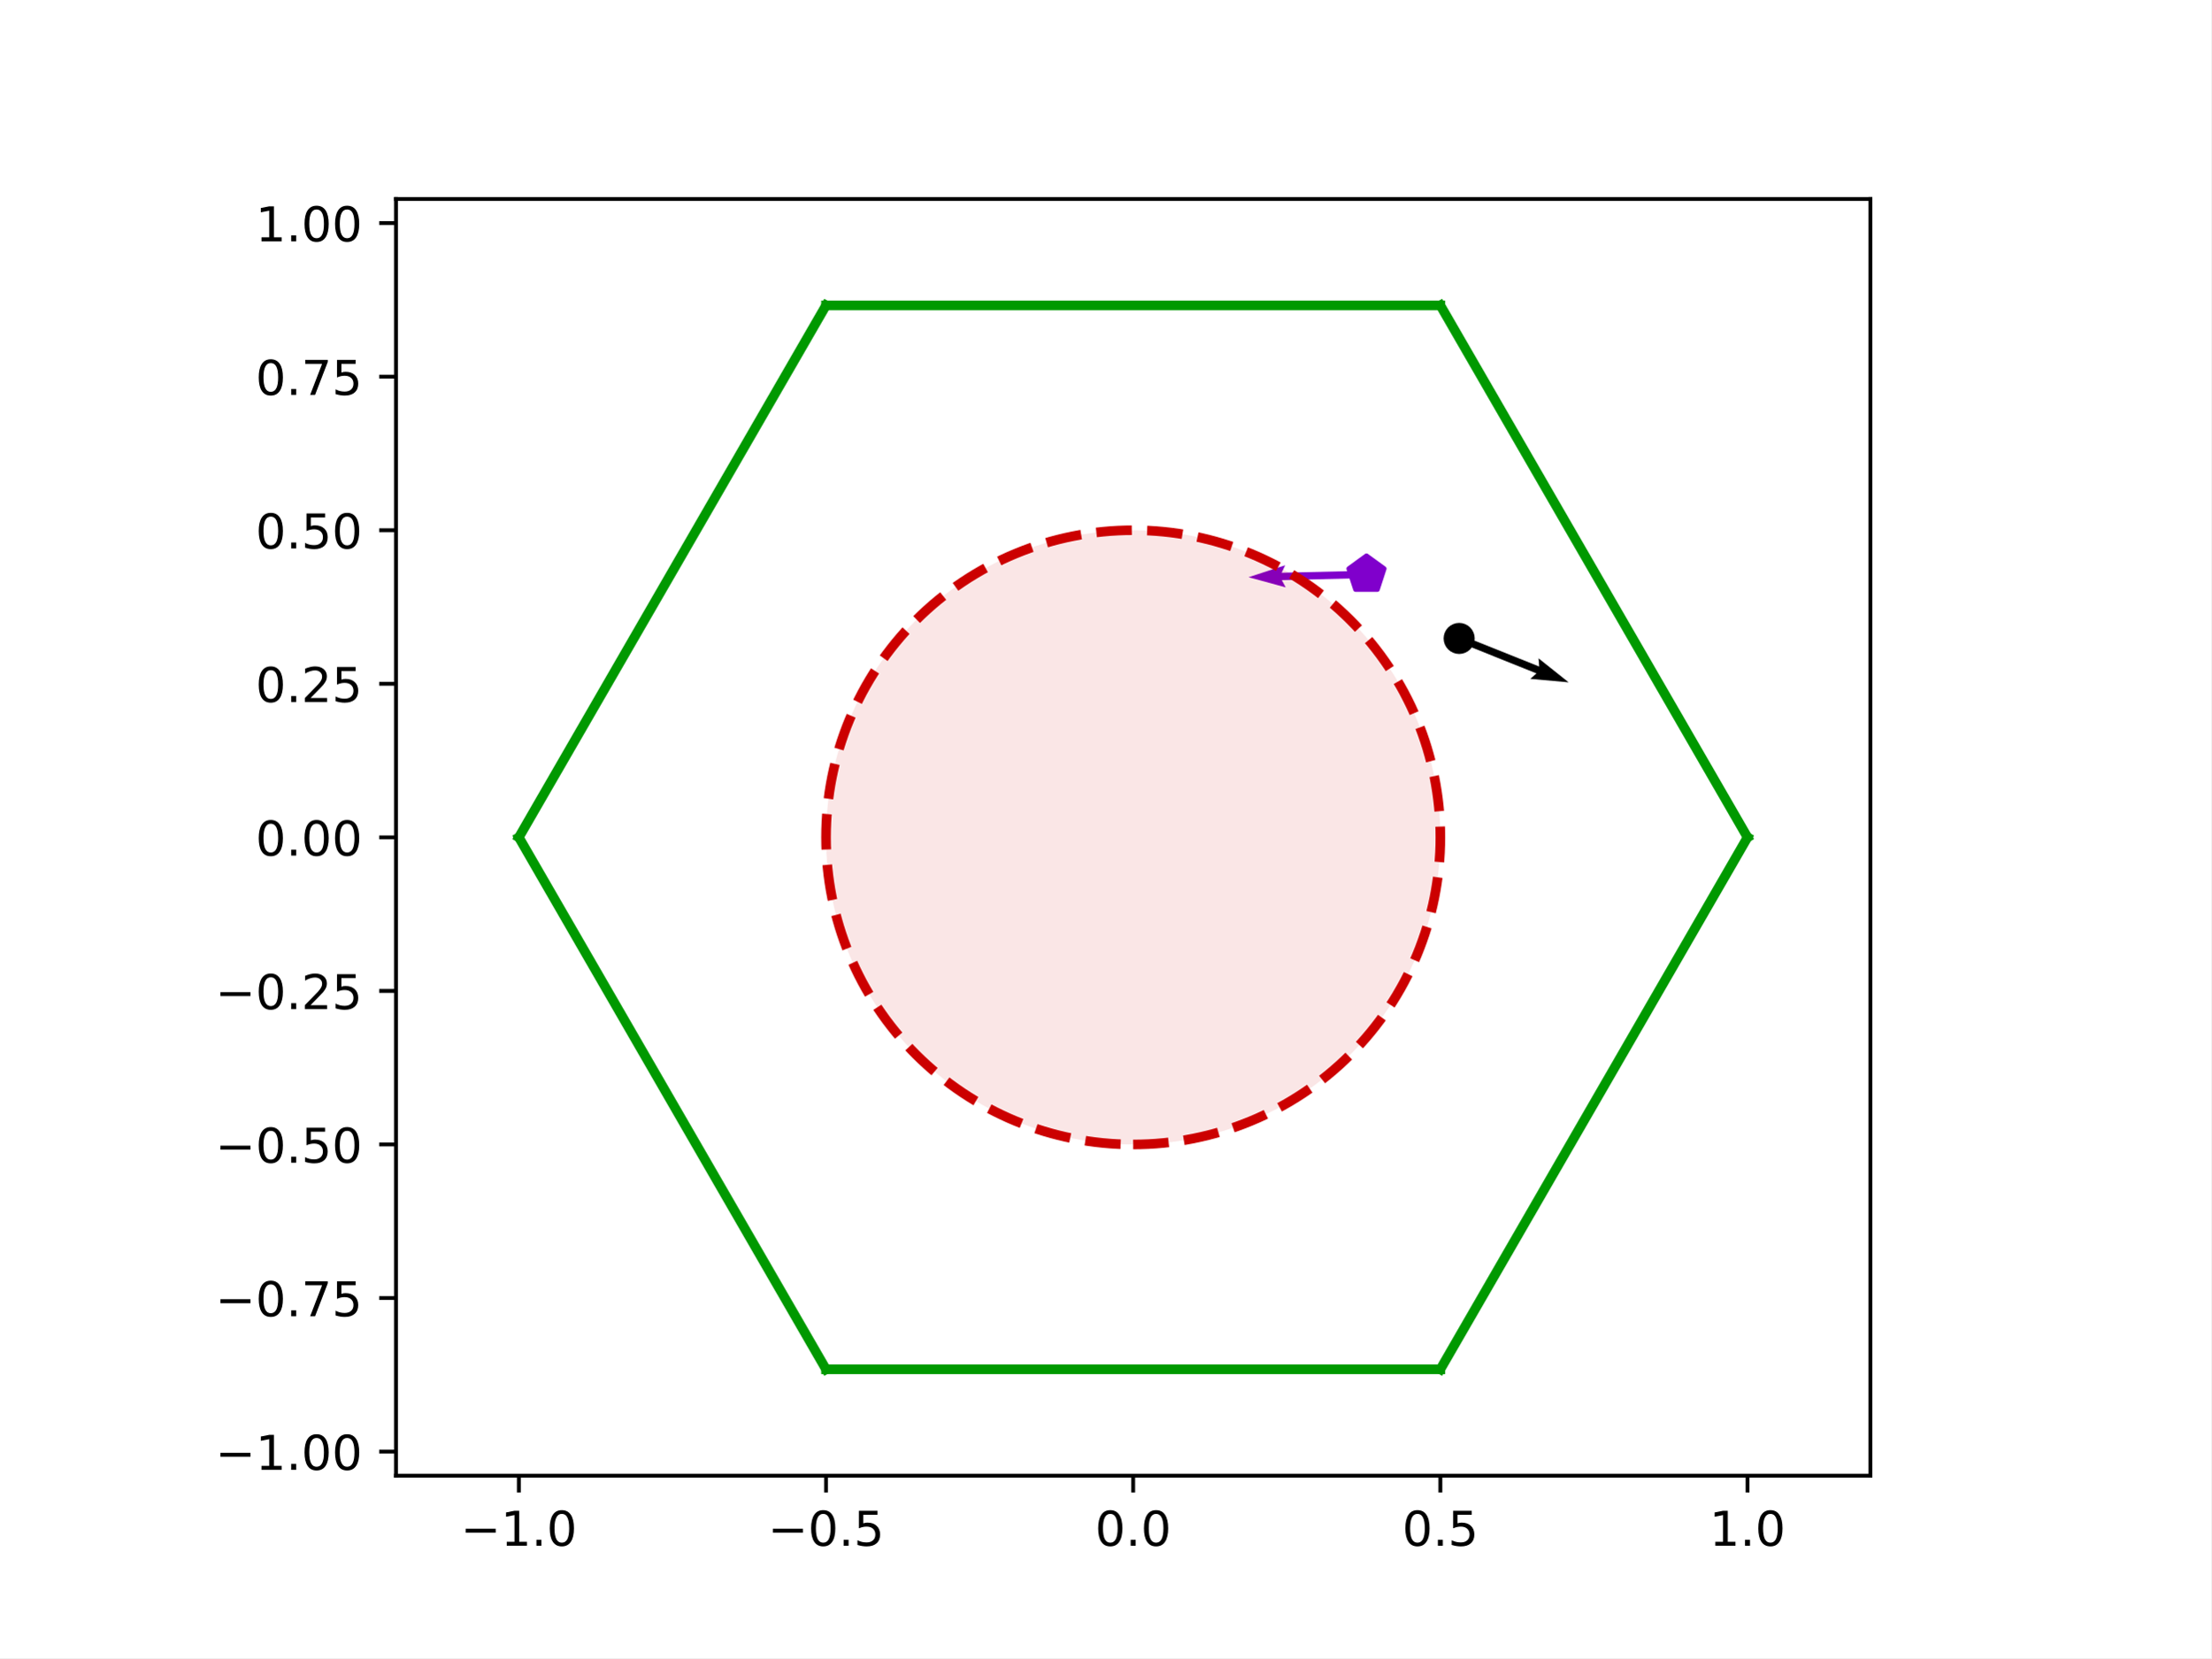
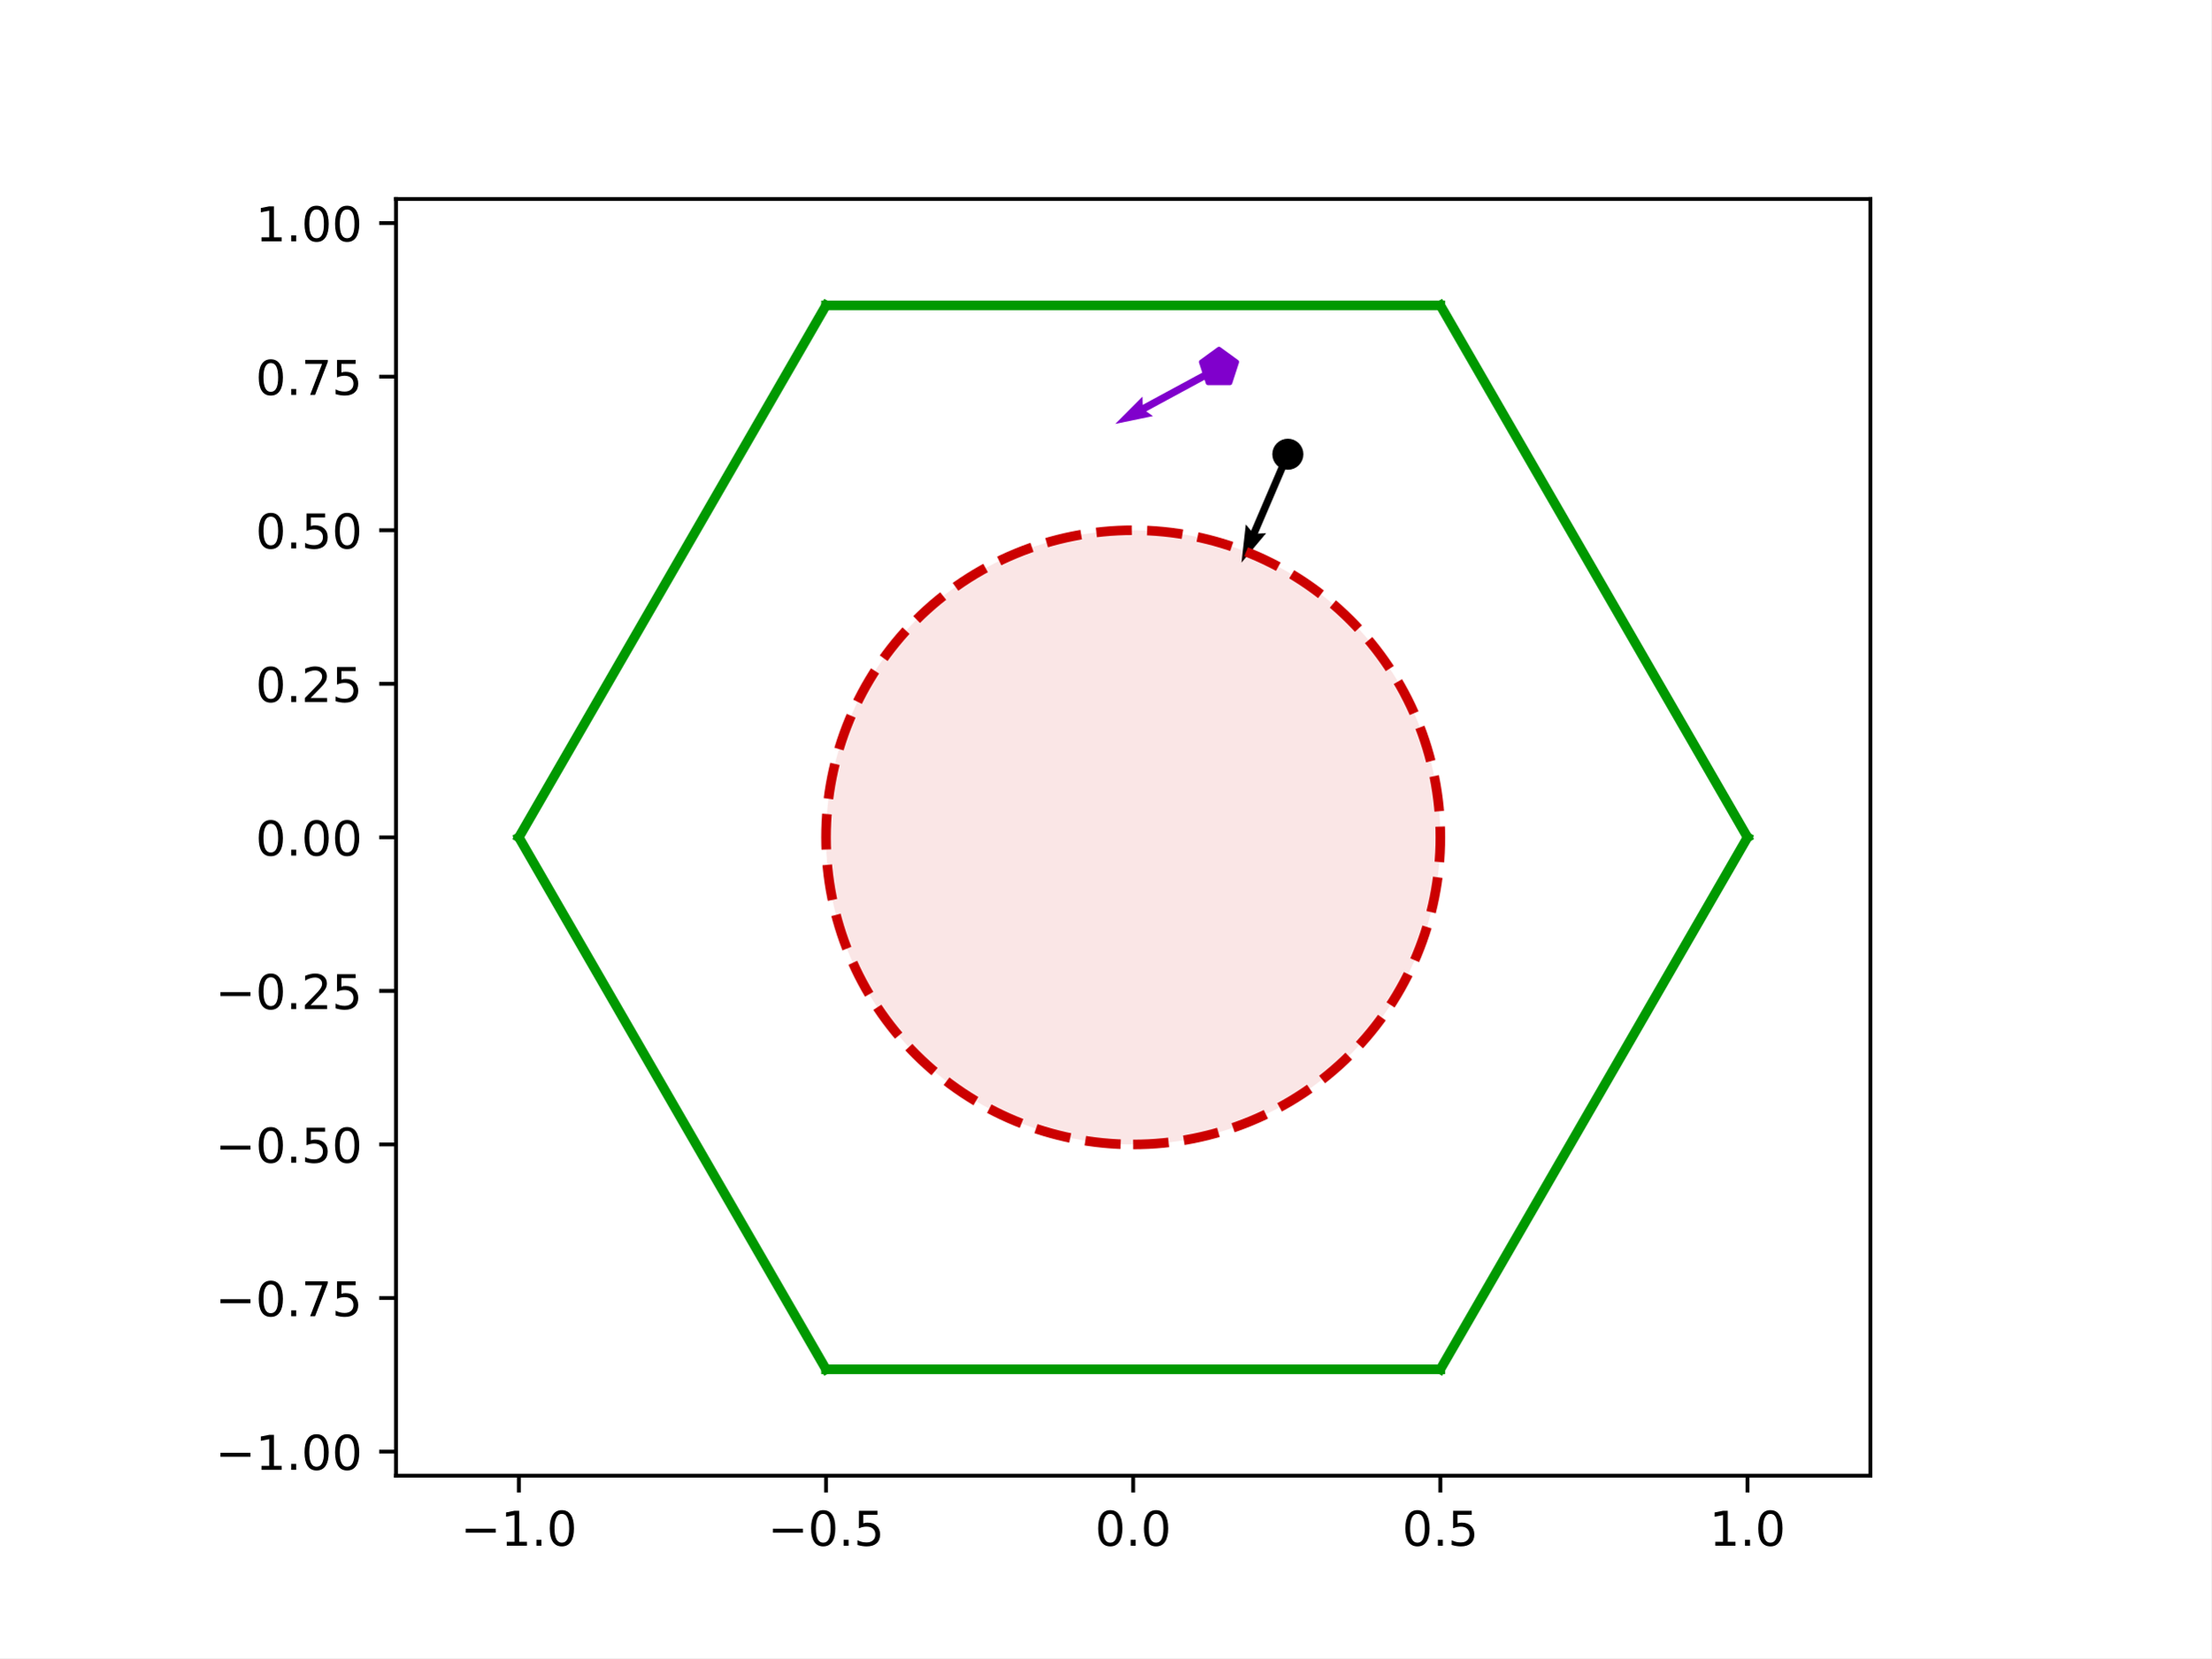
<svg xmlns="http://www.w3.org/2000/svg" xmlns:xlink="http://www.w3.org/1999/xlink" height="345.6pt" version="1.1" viewBox="0 0 460.8 345.6" width="460.8pt">
  <defs>
    <style type="text/css">
*{stroke-linecap:butt;stroke-linejoin:round;}
  </style>
  </defs>
  <g id="figure_1">
    <g id="patch_1">
      <path d="M 0 345.6  L 460.8 345.6  L 460.8 0  L 0 0  z " style="fill:#ffffff;" />
    </g>
    <g id="axes_1">
      <g id="patch_2">
        <path d="M 82.52 307.584  L 389.8 307.584  L 389.8 41.472  L 82.52 41.472  z " style="fill:#ffffff;" />
      </g>
      <g id="PathCollection_1">
        <defs>
-           <path d="M 0 2.739  C 0.726 2.739 1.423 2.45 1.936 1.936  C 2.45 1.423 2.739 0.726 2.739 0  C 2.739 -0.726 2.45 -1.423 1.936 -1.936  C 1.423 -2.45 0.726 -2.739 0 -2.739  C -0.726 -2.739 -1.423 -2.45 -1.936 -1.936  C -2.45 -1.423 -2.739 -0.726 -2.739 0  C -2.739 0.726 -2.45 1.423 -1.936 1.936  C -1.423 2.45 -0.726 2.739 0 2.739  z " id="m9d9766c666" style="stroke:#000000;" />
+           <path d="M 0 2.739  C 0.726 2.739 1.423 2.45 1.936 1.936  C 2.45 1.423 2.739 0.726 2.739 0  C 2.739 -0.726 2.45 -1.423 1.936 -1.936  C 1.423 -2.45 0.726 -2.739 0 -2.739  C -0.726 -2.739 -1.423 -2.45 -1.936 -1.936  C -2.45 -1.423 -2.739 -0.726 -2.739 0  C -2.739 0.726 -2.45 1.423 -1.936 1.936  C -1.423 2.45 -0.726 2.739 0 2.739  z " id="mafdaf41683" style="stroke:#000000;" />
        </defs>
-         <g clip-path="url(#p72c222b78a)">
-           <use style="stroke:#000000;" x="304.094" xlink:href="#m9d9766c666" y="133.068" />
+         <g clip-path="url(#p4268ea8882)">
+           <use style="stroke:#000000;" x="268.393" xlink:href="#mafdaf41683" y="94.676" />
        </g>
      </g>
      <g id="Quiver_1">
-         <path clip-path="url(#p72c222b78a)" d="M 304.38 132.355  L 320.78 138.928  L 320.639 137.216  L 326.912 142.214  L 318.924 141.495  L 320.209 140.354  L 303.808 133.781  L 304.38 132.355  " />
+         <path clip-path="url(#p4268ea8882)" d="M 269.099 94.978  L 262.151 111.223  L 263.866 111.121  L 258.725 117.278  L 259.628 109.308  L 260.738 110.619  L 267.687 94.374  L 269.099 94.978  " />
      </g>
      <g id="PathCollection_2">
        <defs>
-           <path d="M 0 -3.873  L -3.683 -1.197  L -2.276 3.133  L 2.276 3.133  L 3.683 -1.197  z " id="m48c93a177f" style="stroke:#8000cc;" />
+           <path d="M 0 -3.873  L -3.683 -1.197  L -2.276 3.133  L 2.276 3.133  L 3.683 -1.197  z " id="me1ad5b77c9" style="stroke:#8000cc;" />
        </defs>
-         <g clip-path="url(#p72c222b78a)">
-           <use style="fill:#8000cc;stroke:#8000cc;" x="284.78" xlink:href="#m48c93a177f" y="119.724" />
+         <g clip-path="url(#p4268ea8882)">
+           <use style="fill:#8000cc;stroke:#8000cc;" x="254.043" xlink:href="#me1ad5b77c9" y="76.648" />
        </g>
      </g>
      <g id="Quiver_2">
-         <path clip-path="url(#p72c222b78a)" d="M 284.798 120.492  L 267.135 120.908  L 267.939 122.426  L 260.205 120.303  L 267.83 117.818  L 267.099 119.372  L 284.762 118.956  L 284.798 120.492  " style="fill:#8000cc;" />
+         <path clip-path="url(#p4268ea8882)" d="M 254.409 77.324  L 238.871 85.735  L 240.278 86.721  L 232.425 88.351  L 238.084 82.668  L 238.139 84.384  L 253.677 75.973  L 254.409 77.324  " style="fill:#8000cc;" />
      </g>
      <g id="patch_3">
-         <path clip-path="url(#p72c222b78a)" d="M 236.16 238.545  C 253.137 238.545 269.422 231.799 281.427 219.795  C 293.431 207.79 300.177 191.505 300.177 174.528  C 300.177 157.551 293.431 141.266 281.427 129.261  C 269.422 117.257 253.137 110.511 236.16 110.511  C 219.183 110.511 202.898 117.257 190.893 129.261  C 178.889 141.266 172.143 157.551 172.143 174.528  C 172.143 191.505 178.889 207.79 190.893 219.795  C 202.898 231.799 219.183 238.545 236.16 238.545  z " style="fill:#cc0000;fill-opacity:0.1;stroke:#cc0000;stroke-dasharray:7.4,3.2;stroke-dashoffset:0;stroke-linejoin:miter;stroke-width:2;" />
+         <path clip-path="url(#p4268ea8882)" d="M 236.16 238.545  C 253.137 238.545 269.422 231.799 281.427 219.795  C 293.431 207.79 300.177 191.505 300.177 174.528  C 300.177 157.551 293.431 141.266 281.427 129.261  C 269.422 117.257 253.137 110.511 236.16 110.511  C 219.183 110.511 202.898 117.257 190.893 129.261  C 178.889 141.266 172.143 157.551 172.143 174.528  C 172.143 191.505 178.889 207.79 190.893 219.795  C 202.898 231.799 219.183 238.545 236.16 238.545  z " style="fill:#cc0000;fill-opacity:0.1;stroke:#cc0000;stroke-dasharray:7.4,3.2;stroke-dashoffset:0;stroke-linejoin:miter;stroke-width:2;" />
      </g>
      <g id="matplotlib.axis_1">
        <g id="xtick_1">
          <g id="line2d_1">
            <defs>
-               <path d="M 0 0  L 0 3.5  " id="m524322f954" style="stroke:#000000;stroke-width:0.8;" />
-             </defs>
-             <g>
-               <use style="stroke:#000000;stroke-width:0.8;" x="108.127" xlink:href="#m524322f954" y="307.584" />
+               <path d="M 0 0  L 0 3.5  " id="m0611dde01b" style="stroke:#000000;stroke-width:0.8;" />
+             </defs>
+             <g>
+               <use style="stroke:#000000;stroke-width:0.8;" x="108.127" xlink:href="#m0611dde01b" y="307.584" />
            </g>
          </g>
          <g id="text_1">
            <defs>
              <path d="M 10.594 35.5  L 73.188 35.5  L 73.188 27.203  L 10.594 27.203  z " id="DejaVuSans-2212" />
              <path d="M 12.406 8.297  L 28.516 8.297  L 28.516 63.922  L 10.984 60.406  L 10.984 69.391  L 28.422 72.906  L 38.281 72.906  L 38.281 8.297  L 54.391 8.297  L 54.391 0  L 12.406 0  z " id="DejaVuSans-31" />
              <path d="M 10.688 12.406  L 21 12.406  L 21 0  L 10.688 0  z " id="DejaVuSans-2e" />
              <path d="M 31.781 66.406  Q 24.172 66.406 20.328 58.906  Q 16.5 51.422 16.5 36.375  Q 16.5 21.391 20.328 13.891  Q 24.172 6.391 31.781 6.391  Q 39.453 6.391 43.281 13.891  Q 47.125 21.391 47.125 36.375  Q 47.125 51.422 43.281 58.906  Q 39.453 66.406 31.781 66.406  z M 31.781 74.219  Q 44.047 74.219 50.516 64.516  Q 56.984 54.828 56.984 36.375  Q 56.984 17.969 50.516 8.266  Q 44.047 -1.422 31.781 -1.422  Q 19.531 -1.422 13.062 8.266  Q 6.594 17.969 6.594 36.375  Q 6.594 54.828 13.062 64.516  Q 19.531 74.219 31.781 74.219  z " id="DejaVuSans-30" />
            </defs>
            <g transform="translate(95.9854 322.1824)scale(0.1 -0.1)">
              <use xlink:href="#DejaVuSans-2212" />
              <use x="83.789" xlink:href="#DejaVuSans-31" />
              <use x="147.412" xlink:href="#DejaVuSans-2e" />
              <use x="179.199" xlink:href="#DejaVuSans-30" />
            </g>
          </g>
        </g>
        <g id="xtick_2">
          <g id="line2d_2">
            <g>
-               <use style="stroke:#000000;stroke-width:0.8;" x="172.143" xlink:href="#m524322f954" y="307.584" />
+               <use style="stroke:#000000;stroke-width:0.8;" x="172.143" xlink:href="#m0611dde01b" y="307.584" />
            </g>
          </g>
          <g id="text_2">
            <defs>
              <path d="M 10.797 72.906  L 49.516 72.906  L 49.516 64.594  L 19.828 64.594  L 19.828 46.734  Q 21.969 47.469 24.109 47.828  Q 26.266 48.188 28.422 48.188  Q 40.625 48.188 47.75 41.5  Q 54.891 34.812 54.891 23.391  Q 54.891 11.625 47.562 5.094  Q 40.234 -1.422 26.906 -1.422  Q 22.312 -1.422 17.547 -0.641  Q 12.797 0.141 7.719 1.703  L 7.719 11.625  Q 12.109 9.234 16.797 8.062  Q 21.484 6.891 26.703 6.891  Q 35.156 6.891 40.078 11.328  Q 45.016 15.766 45.016 23.391  Q 45.016 31 40.078 35.438  Q 35.156 39.891 26.703 39.891  Q 22.75 39.891 18.812 39.016  Q 14.891 38.141 10.797 36.281  z " id="DejaVuSans-35" />
            </defs>
            <g transform="translate(160.002 322.1824)scale(0.1 -0.1)">
              <use xlink:href="#DejaVuSans-2212" />
              <use x="83.789" xlink:href="#DejaVuSans-30" />
              <use x="147.412" xlink:href="#DejaVuSans-2e" />
              <use x="179.199" xlink:href="#DejaVuSans-35" />
            </g>
          </g>
        </g>
        <g id="xtick_3">
          <g id="line2d_3">
            <g>
-               <use style="stroke:#000000;stroke-width:0.8;" x="236.16" xlink:href="#m524322f954" y="307.584" />
+               <use style="stroke:#000000;stroke-width:0.8;" x="236.16" xlink:href="#m0611dde01b" y="307.584" />
            </g>
          </g>
          <g id="text_3">
            <g transform="translate(228.2084 322.1824)scale(0.1 -0.1)">
              <use xlink:href="#DejaVuSans-30" />
              <use x="63.623" xlink:href="#DejaVuSans-2e" />
              <use x="95.41" xlink:href="#DejaVuSans-30" />
            </g>
          </g>
        </g>
        <g id="xtick_4">
          <g id="line2d_4">
            <g>
-               <use style="stroke:#000000;stroke-width:0.8;" x="300.177" xlink:href="#m524322f954" y="307.584" />
+               <use style="stroke:#000000;stroke-width:0.8;" x="300.177" xlink:href="#m0611dde01b" y="307.584" />
            </g>
          </g>
          <g id="text_4">
            <g transform="translate(292.225 322.1824)scale(0.1 -0.1)">
              <use xlink:href="#DejaVuSans-30" />
              <use x="63.623" xlink:href="#DejaVuSans-2e" />
              <use x="95.41" xlink:href="#DejaVuSans-35" />
            </g>
          </g>
        </g>
        <g id="xtick_5">
          <g id="line2d_5">
            <g>
-               <use style="stroke:#000000;stroke-width:0.8;" x="364.193" xlink:href="#m524322f954" y="307.584" />
+               <use style="stroke:#000000;stroke-width:0.8;" x="364.193" xlink:href="#m0611dde01b" y="307.584" />
            </g>
          </g>
          <g id="text_5">
            <g transform="translate(356.2416 322.1824)scale(0.1 -0.1)">
              <use xlink:href="#DejaVuSans-31" />
              <use x="63.623" xlink:href="#DejaVuSans-2e" />
              <use x="95.41" xlink:href="#DejaVuSans-30" />
            </g>
          </g>
        </g>
      </g>
      <g id="matplotlib.axis_2">
        <g id="ytick_1">
          <g id="line2d_6">
            <defs>
-               <path d="M 0 0  L -3.5 0  " id="mb6e3b794e8" style="stroke:#000000;stroke-width:0.8;" />
-             </defs>
-             <g>
-               <use style="stroke:#000000;stroke-width:0.8;" x="82.52" xlink:href="#mb6e3b794e8" y="302.561" />
+               <path d="M 0 0  L -3.5 0  " id="m6a0cebccc3" style="stroke:#000000;stroke-width:0.8;" />
+             </defs>
+             <g>
+               <use style="stroke:#000000;stroke-width:0.8;" x="82.52" xlink:href="#m6a0cebccc3" y="302.561" />
            </g>
          </g>
          <g id="text_6">
            <g transform="translate(44.87485 306.3604)scale(0.1 -0.1)">
              <use xlink:href="#DejaVuSans-2212" />
              <use x="83.789" xlink:href="#DejaVuSans-31" />
              <use x="147.412" xlink:href="#DejaVuSans-2e" />
              <use x="179.199" xlink:href="#DejaVuSans-30" />
              <use x="242.822" xlink:href="#DejaVuSans-30" />
            </g>
          </g>
        </g>
        <g id="ytick_2">
          <g id="line2d_7">
            <g>
-               <use style="stroke:#000000;stroke-width:0.8;" x="82.52" xlink:href="#mb6e3b794e8" y="270.553" />
+               <use style="stroke:#000000;stroke-width:0.8;" x="82.52" xlink:href="#m6a0cebccc3" y="270.553" />
            </g>
          </g>
          <g id="text_7">
            <defs>
              <path d="M 8.203 72.906  L 55.078 72.906  L 55.078 68.703  L 28.609 0  L 18.312 0  L 43.219 64.594  L 8.203 64.594  z " id="DejaVuSans-37" />
            </defs>
            <g transform="translate(44.87485 274.3521)scale(0.1 -0.1)">
              <use xlink:href="#DejaVuSans-2212" />
              <use x="83.789" xlink:href="#DejaVuSans-30" />
              <use x="147.412" xlink:href="#DejaVuSans-2e" />
              <use x="179.199" xlink:href="#DejaVuSans-37" />
              <use x="242.822" xlink:href="#DejaVuSans-35" />
            </g>
          </g>
        </g>
        <g id="ytick_3">
          <g id="line2d_8">
            <g>
-               <use style="stroke:#000000;stroke-width:0.8;" x="82.52" xlink:href="#mb6e3b794e8" y="238.545" />
+               <use style="stroke:#000000;stroke-width:0.8;" x="82.52" xlink:href="#m6a0cebccc3" y="238.545" />
            </g>
          </g>
          <g id="text_8">
            <g transform="translate(44.87485 242.3438)scale(0.1 -0.1)">
              <use xlink:href="#DejaVuSans-2212" />
              <use x="83.789" xlink:href="#DejaVuSans-30" />
              <use x="147.412" xlink:href="#DejaVuSans-2e" />
              <use x="179.199" xlink:href="#DejaVuSans-35" />
              <use x="242.822" xlink:href="#DejaVuSans-30" />
            </g>
          </g>
        </g>
        <g id="ytick_4">
          <g id="line2d_9">
            <g>
-               <use style="stroke:#000000;stroke-width:0.8;" x="82.52" xlink:href="#mb6e3b794e8" y="206.536" />
+               <use style="stroke:#000000;stroke-width:0.8;" x="82.52" xlink:href="#m6a0cebccc3" y="206.536" />
            </g>
          </g>
          <g id="text_9">
            <defs>
              <path d="M 19.188 8.297  L 53.609 8.297  L 53.609 0  L 7.328 0  L 7.328 8.297  Q 12.938 14.109 22.625 23.891  Q 32.328 33.688 34.812 36.531  Q 39.547 41.844 41.422 45.531  Q 43.312 49.219 43.312 52.781  Q 43.312 58.594 39.234 62.25  Q 35.156 65.922 28.609 65.922  Q 23.969 65.922 18.812 64.312  Q 13.672 62.703 7.812 59.422  L 7.812 69.391  Q 13.766 71.781 18.938 73  Q 24.125 74.219 28.422 74.219  Q 39.75 74.219 46.484 68.547  Q 53.219 62.891 53.219 53.422  Q 53.219 48.922 51.531 44.891  Q 49.859 40.875 45.406 35.406  Q 44.188 33.984 37.641 27.219  Q 31.109 20.453 19.188 8.297  z " id="DejaVuSans-32" />
            </defs>
            <g transform="translate(44.87485 210.3355)scale(0.1 -0.1)">
              <use xlink:href="#DejaVuSans-2212" />
              <use x="83.789" xlink:href="#DejaVuSans-30" />
              <use x="147.412" xlink:href="#DejaVuSans-2e" />
              <use x="179.199" xlink:href="#DejaVuSans-32" />
              <use x="242.822" xlink:href="#DejaVuSans-35" />
            </g>
          </g>
        </g>
        <g id="ytick_5">
          <g id="line2d_10">
            <g>
-               <use style="stroke:#000000;stroke-width:0.8;" x="82.52" xlink:href="#mb6e3b794e8" y="174.528" />
+               <use style="stroke:#000000;stroke-width:0.8;" x="82.52" xlink:href="#m6a0cebccc3" y="174.528" />
            </g>
          </g>
          <g id="text_10">
            <g transform="translate(53.25454 178.3272)scale(0.1 -0.1)">
              <use xlink:href="#DejaVuSans-30" />
              <use x="63.623" xlink:href="#DejaVuSans-2e" />
              <use x="95.41" xlink:href="#DejaVuSans-30" />
              <use x="159.033" xlink:href="#DejaVuSans-30" />
            </g>
          </g>
        </g>
        <g id="ytick_6">
          <g id="line2d_11">
            <g>
-               <use style="stroke:#000000;stroke-width:0.8;" x="82.52" xlink:href="#mb6e3b794e8" y="142.52" />
+               <use style="stroke:#000000;stroke-width:0.8;" x="82.52" xlink:href="#m6a0cebccc3" y="142.52" />
            </g>
          </g>
          <g id="text_11">
            <g transform="translate(53.25454 146.3189)scale(0.1 -0.1)">
              <use xlink:href="#DejaVuSans-30" />
              <use x="63.623" xlink:href="#DejaVuSans-2e" />
              <use x="95.41" xlink:href="#DejaVuSans-32" />
              <use x="159.033" xlink:href="#DejaVuSans-35" />
            </g>
          </g>
        </g>
        <g id="ytick_7">
          <g id="line2d_12">
            <g>
-               <use style="stroke:#000000;stroke-width:0.8;" x="82.52" xlink:href="#mb6e3b794e8" y="110.511" />
+               <use style="stroke:#000000;stroke-width:0.8;" x="82.52" xlink:href="#m6a0cebccc3" y="110.511" />
            </g>
          </g>
          <g id="text_12">
            <g transform="translate(53.25454 114.3106)scale(0.1 -0.1)">
              <use xlink:href="#DejaVuSans-30" />
              <use x="63.623" xlink:href="#DejaVuSans-2e" />
              <use x="95.41" xlink:href="#DejaVuSans-35" />
              <use x="159.033" xlink:href="#DejaVuSans-30" />
            </g>
          </g>
        </g>
        <g id="ytick_8">
          <g id="line2d_13">
            <g>
-               <use style="stroke:#000000;stroke-width:0.8;" x="82.52" xlink:href="#mb6e3b794e8" y="78.503" />
+               <use style="stroke:#000000;stroke-width:0.8;" x="82.52" xlink:href="#m6a0cebccc3" y="78.503" />
            </g>
          </g>
          <g id="text_13">
            <g transform="translate(53.25454 82.30232)scale(0.1 -0.1)">
              <use xlink:href="#DejaVuSans-30" />
              <use x="63.623" xlink:href="#DejaVuSans-2e" />
              <use x="95.41" xlink:href="#DejaVuSans-37" />
              <use x="159.033" xlink:href="#DejaVuSans-35" />
            </g>
          </g>
        </g>
        <g id="ytick_9">
          <g id="line2d_14">
            <g>
-               <use style="stroke:#000000;stroke-width:0.8;" x="82.52" xlink:href="#mb6e3b794e8" y="46.495" />
+               <use style="stroke:#000000;stroke-width:0.8;" x="82.52" xlink:href="#m6a0cebccc3" y="46.495" />
            </g>
          </g>
          <g id="text_14">
            <g transform="translate(53.25454 50.29402)scale(0.1 -0.1)">
              <use xlink:href="#DejaVuSans-31" />
              <use x="63.623" xlink:href="#DejaVuSans-2e" />
              <use x="95.41" xlink:href="#DejaVuSans-30" />
              <use x="159.033" xlink:href="#DejaVuSans-30" />
            </g>
          </g>
        </g>
      </g>
      <g id="line2d_15">
-         <path clip-path="url(#p72c222b78a)" d="M 300.177 63.648  L 172.143 63.648  " style="fill:none;stroke:#009900;stroke-linecap:square;stroke-width:2;" />
+         <path clip-path="url(#p4268ea8882)" d="M 300.177 63.648  L 172.143 63.648  " style="fill:none;stroke:#009900;stroke-linecap:square;stroke-width:2;" />
      </g>
      <g id="line2d_16">
-         <path clip-path="url(#p72c222b78a)" d="M 172.143 63.648  L 108.127 174.528  " style="fill:none;stroke:#009900;stroke-linecap:square;stroke-width:2;" />
+         <path clip-path="url(#p4268ea8882)" d="M 172.143 63.648  L 108.127 174.528  " style="fill:none;stroke:#009900;stroke-linecap:square;stroke-width:2;" />
      </g>
      <g id="line2d_17">
-         <path clip-path="url(#p72c222b78a)" d="M 108.127 174.528  L 172.143 285.408  " style="fill:none;stroke:#009900;stroke-linecap:square;stroke-width:2;" />
+         <path clip-path="url(#p4268ea8882)" d="M 108.127 174.528  L 172.143 285.408  " style="fill:none;stroke:#009900;stroke-linecap:square;stroke-width:2;" />
      </g>
      <g id="line2d_18">
-         <path clip-path="url(#p72c222b78a)" d="M 172.143 285.408  L 300.177 285.408  " style="fill:none;stroke:#009900;stroke-linecap:square;stroke-width:2;" />
+         <path clip-path="url(#p4268ea8882)" d="M 172.143 285.408  L 300.177 285.408  " style="fill:none;stroke:#009900;stroke-linecap:square;stroke-width:2;" />
      </g>
      <g id="line2d_19">
-         <path clip-path="url(#p72c222b78a)" d="M 300.177 285.408  L 364.193 174.528  " style="fill:none;stroke:#009900;stroke-linecap:square;stroke-width:2;" />
+         <path clip-path="url(#p4268ea8882)" d="M 300.177 285.408  L 364.193 174.528  " style="fill:none;stroke:#009900;stroke-linecap:square;stroke-width:2;" />
      </g>
      <g id="line2d_20">
-         <path clip-path="url(#p72c222b78a)" d="M 364.193 174.528  L 300.177 63.648  " style="fill:none;stroke:#009900;stroke-linecap:square;stroke-width:2;" />
+         <path clip-path="url(#p4268ea8882)" d="M 364.193 174.528  L 300.177 63.648  " style="fill:none;stroke:#009900;stroke-linecap:square;stroke-width:2;" />
      </g>
      <g id="patch_4">
        <path d="M 82.52 307.584  L 82.52 41.472  " style="fill:none;stroke:#000000;stroke-linecap:square;stroke-linejoin:miter;stroke-width:0.8;" />
      </g>
      <g id="patch_5">
        <path d="M 389.8 307.584  L 389.8 41.472  " style="fill:none;stroke:#000000;stroke-linecap:square;stroke-linejoin:miter;stroke-width:0.8;" />
      </g>
      <g id="patch_6">
        <path d="M 82.52 307.584  L 389.8 307.584  " style="fill:none;stroke:#000000;stroke-linecap:square;stroke-linejoin:miter;stroke-width:0.8;" />
      </g>
      <g id="patch_7">
        <path d="M 82.52 41.472  L 389.8 41.472  " style="fill:none;stroke:#000000;stroke-linecap:square;stroke-linejoin:miter;stroke-width:0.8;" />
      </g>
    </g>
  </g>
  <defs>
-     <clipPath id="p72c222b78a">
+     <clipPath id="p4268ea8882">
      <rect height="266.112" width="307.28" x="82.52" y="41.472" />
    </clipPath>
  </defs>
</svg>
